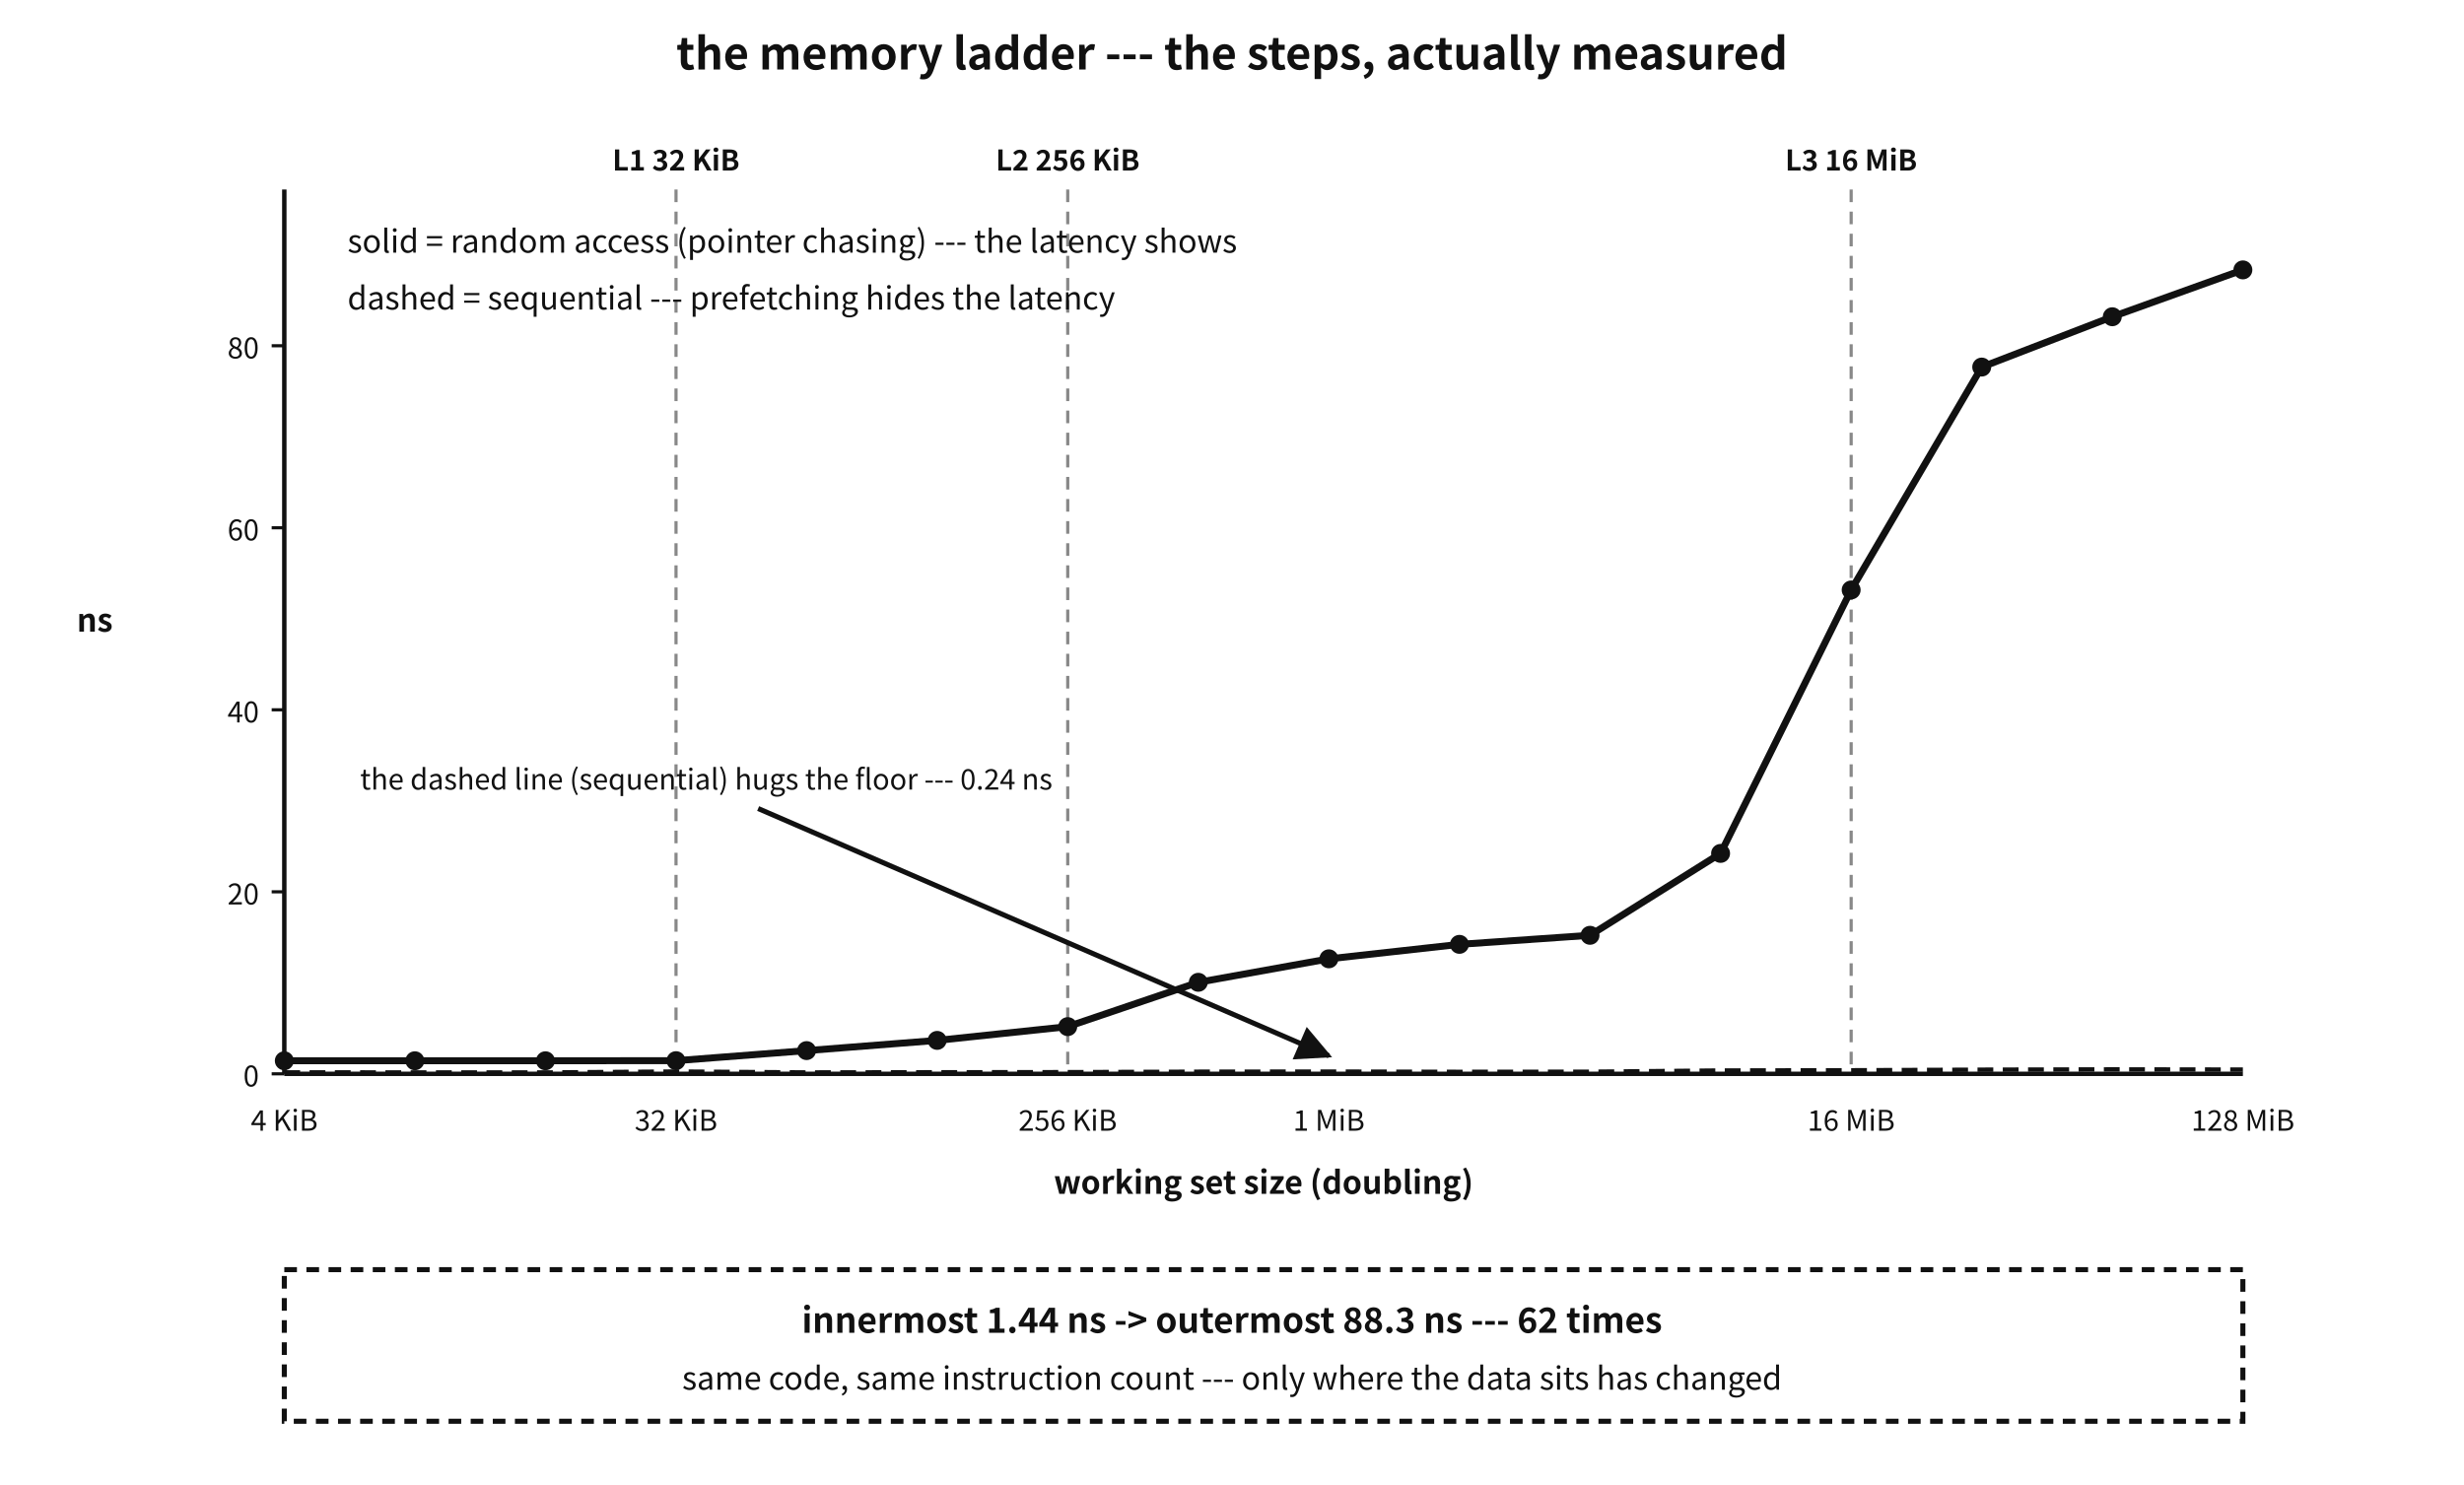
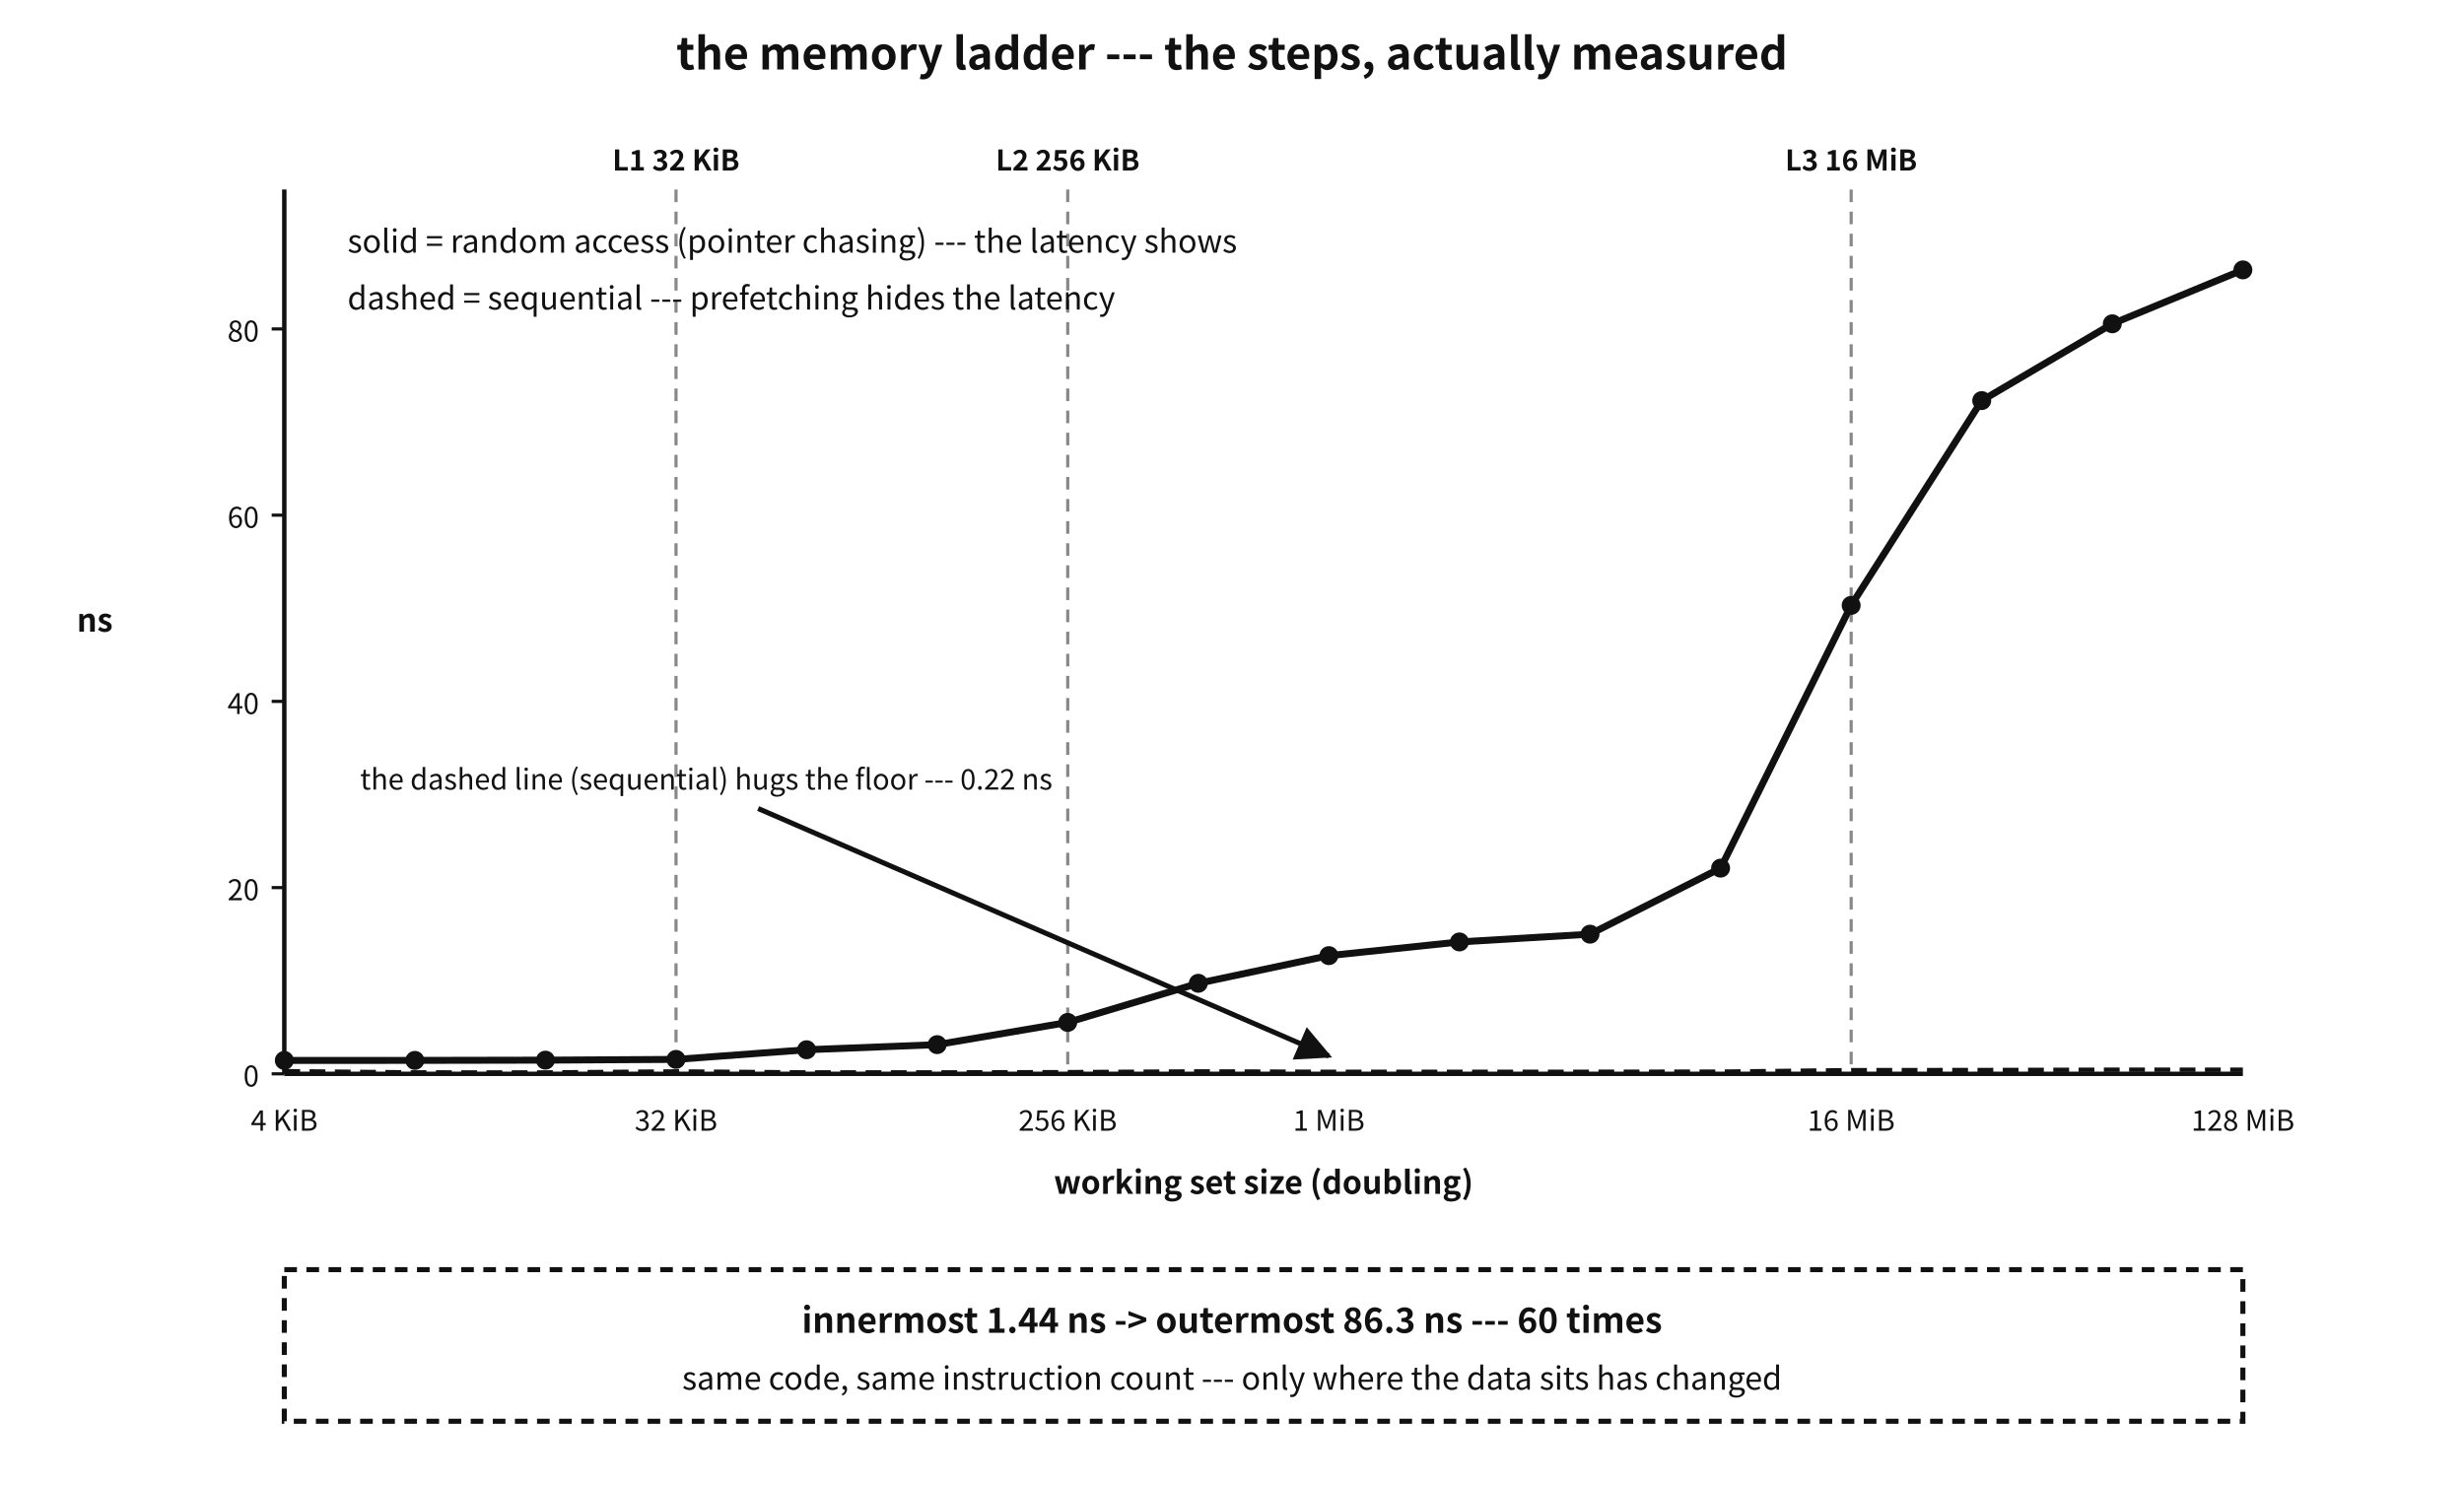
<svg xmlns="http://www.w3.org/2000/svg" viewBox="0 0 780 470" width="780" height="470" font-family="Noto Sans CJK KR, Noto Sans, sans-serif">
  <rect width="780" height="470" fill="none" />
  <defs>
    <marker id="a" viewBox="0 0 10 10" refX="9" refY="5" markerWidth="7" markerHeight="7" orient="auto-start-reverse">
      <path d="M0,0 L10,5 L0,10 z" fill="#111" />
    </marker>
    <pattern id="hatch" width="6" height="6" patternUnits="userSpaceOnUse" patternTransform="rotate(45)">
      <line x1="0" y1="0" x2="0" y2="6" stroke="#111" stroke-width="1" opacity="0.35" />
    </pattern>
  </defs>
  <text x="390.0" y="22" font-size="14" font-weight="bold" text-anchor="middle" fill="#111">the memory ladder --- the steps, actually measured</text>
  <line x1="90" y1="340" x2="710" y2="340" stroke="#111" stroke-width="1.4" />
  <line x1="90" y1="60" x2="90" y2="340" stroke="#111" stroke-width="1.4" />
  <line x1="86" y1="340.0" x2="90" y2="340.0" stroke="#111" stroke-width="1" />
  <text x="82" y="344.0" font-size="9" font-weight="normal" text-anchor="end" fill="#111">0</text>
-   <line x1="86" y1="282.369" x2="90" y2="282.369" stroke="#111" stroke-width="1" />
-   <text x="82" y="286.369" font-size="9" font-weight="normal" text-anchor="end" fill="#111">20</text>
-   <line x1="86" y1="224.738" x2="90" y2="224.738" stroke="#111" stroke-width="1" />
-   <text x="82" y="228.738" font-size="9" font-weight="normal" text-anchor="end" fill="#111">40</text>
-   <line x1="86" y1="167.106" x2="90" y2="167.106" stroke="#111" stroke-width="1" />
-   <text x="82" y="171.106" font-size="9" font-weight="normal" text-anchor="end" fill="#111">60</text>
-   <line x1="86" y1="109.475" x2="90" y2="109.475" stroke="#111" stroke-width="1" />
-   <text x="82" y="113.475" font-size="9" font-weight="normal" text-anchor="end" fill="#111">80</text>
+   <line x1="86" y1="281.037" x2="90" y2="281.037" stroke="#111" stroke-width="1" />
+   <text x="82" y="285.037" font-size="9" font-weight="normal" text-anchor="end" fill="#111">20</text>
+   <line x1="86" y1="222.074" x2="90" y2="222.074" stroke="#111" stroke-width="1" />
+   <text x="82" y="226.074" font-size="9" font-weight="normal" text-anchor="end" fill="#111">40</text>
+   <line x1="86" y1="163.112" x2="90" y2="163.112" stroke="#111" stroke-width="1" />
+   <text x="82" y="167.112" font-size="9" font-weight="normal" text-anchor="end" fill="#111">60</text>
+   <line x1="86" y1="104.149" x2="90" y2="104.149" stroke="#111" stroke-width="1" />
+   <text x="82" y="108.149" font-size="9" font-weight="normal" text-anchor="end" fill="#111">80</text>
  <text x="30" y="200.0" font-size="10" font-weight="bold" text-anchor="middle" fill="#111">ns</text>
  <text x="400.0" y="378" font-size="10" font-weight="bold" text-anchor="middle" fill="#111">working set size (doubling)</text>
  <line x1="214.0" y1="60" x2="214.0" y2="340" stroke="#888" stroke-width="1" stroke-dasharray="4 3" />
  <text x="214.0" y="54" font-size="9" font-weight="bold" text-anchor="middle" fill="#111">L1 32 KiB</text>
  <line x1="338.0" y1="60" x2="338.0" y2="340" stroke="#888" stroke-width="1" stroke-dasharray="4 3" />
  <text x="338.0" y="54" font-size="9" font-weight="bold" text-anchor="middle" fill="#111">L2 256 KiB</text>
  <line x1="586.0" y1="60" x2="586.0" y2="340" stroke="#888" stroke-width="1" stroke-dasharray="4 3" />
  <text x="586.0" y="54" font-size="9" font-weight="bold" text-anchor="middle" fill="#111">L3 16 MiB</text>
-   <polyline points="90.0,335.865 131.333,335.862 172.667,335.865 214.0,335.83 255.333,332.643 296.667,329.41 338.0,325.053 379.333,311.02 420.667,303.583 462.0,299.004 503.333,296.137 544.667,270.206 586.0,186.793 627.333,116.221 668.667,100.289 710.0,85.455" fill="none" stroke="#111" stroke-width="2.2" />
-   <circle cx="90.0" cy="335.865" r="3" fill="#111" />
-   <circle cx="131.333" cy="335.862" r="3" fill="#111" />
-   <circle cx="172.667" cy="335.865" r="3" fill="#111" />
-   <circle cx="214.0" cy="335.83" r="3" fill="#111" />
-   <circle cx="255.333" cy="332.643" r="3" fill="#111" />
-   <circle cx="296.667" cy="329.41" r="3" fill="#111" />
-   <circle cx="338.0" cy="325.053" r="3" fill="#111" />
-   <circle cx="379.333" cy="311.02" r="3" fill="#111" />
-   <circle cx="420.667" cy="303.583" r="3" fill="#111" />
-   <circle cx="462.0" cy="299.004" r="3" fill="#111" />
-   <circle cx="503.333" cy="296.137" r="3" fill="#111" />
-   <circle cx="544.667" cy="270.206" r="3" fill="#111" />
-   <circle cx="586.0" cy="186.793" r="3" fill="#111" />
-   <circle cx="627.333" cy="116.221" r="3" fill="#111" />
-   <circle cx="668.667" cy="100.289" r="3" fill="#111" />
+   <polyline points="90.0,335.755 131.333,335.743 172.667,335.666 214.0,335.43 255.333,332.373 296.667,330.755 338.0,323.72 379.333,311.332 420.667,302.573 462.0,298.237 503.333,295.781 544.667,274.873 586.0,191.673 627.333,126.838 668.667,102.524 710.0,85.455" fill="none" stroke="#111" stroke-width="2.2" />
+   <circle cx="90.0" cy="335.755" r="3" fill="#111" />
+   <circle cx="131.333" cy="335.743" r="3" fill="#111" />
+   <circle cx="172.667" cy="335.666" r="3" fill="#111" />
+   <circle cx="214.0" cy="335.43" r="3" fill="#111" />
+   <circle cx="255.333" cy="332.373" r="3" fill="#111" />
+   <circle cx="296.667" cy="330.755" r="3" fill="#111" />
+   <circle cx="338.0" cy="323.72" r="3" fill="#111" />
+   <circle cx="379.333" cy="311.332" r="3" fill="#111" />
+   <circle cx="420.667" cy="302.573" r="3" fill="#111" />
+   <circle cx="462.0" cy="298.237" r="3" fill="#111" />
+   <circle cx="503.333" cy="295.781" r="3" fill="#111" />
+   <circle cx="544.667" cy="274.873" r="3" fill="#111" />
+   <circle cx="586.0" cy="191.673" r="3" fill="#111" />
+   <circle cx="627.333" cy="126.838" r="3" fill="#111" />
+   <circle cx="668.667" cy="102.524" r="3" fill="#111" />
  <circle cx="710.0" cy="85.455" r="3" fill="#111" />
-   <polyline points="90.0,339.55 131.333,339.571 172.667,339.579 214.0,339.274 255.333,339.568 296.667,339.516 338.0,339.476 379.333,339.334 420.667,339.294 462.0,339.378 503.333,339.343 544.667,338.954 586.0,338.882 627.333,338.692 668.667,338.602 710.0,338.663" fill="none" stroke="#111" stroke-width="1.4" stroke-dasharray="5 3" />
-   <text x="114" y="250.0" font-size="9" font-weight="normal" text-anchor="start" fill="#111">the dashed line (sequential) hugs the floor --- 0.24 ns</text>
-   <line x1="240" y1="256.0" x2="420.667" y2="334.294" stroke="#111" stroke-width="1.6" marker-end="url(#a)" />
+   <polyline points="90.0,339.157 131.333,339.561 172.667,339.57 214.0,339.239 255.333,339.561 296.667,339.561 338.0,339.475 379.333,339.236 420.667,339.363 462.0,339.363 503.333,339.357 544.667,339.313 586.0,338.841 627.333,338.8 668.667,338.7 710.0,338.706" fill="none" stroke="#111" stroke-width="1.4" stroke-dasharray="5 3" />
+   <text x="114" y="250.0" font-size="9" font-weight="normal" text-anchor="start" fill="#111">the dashed line (sequential) hugs the floor --- 0.22 ns</text>
+   <line x1="240" y1="256.0" x2="420.667" y2="334.363" stroke="#111" stroke-width="1.6" marker-end="url(#a)" />
  <text x="90.0" y="358" font-size="9" font-weight="normal" text-anchor="middle" fill="#111">4 KiB</text>
  <text x="214.0" y="358" font-size="9" font-weight="normal" text-anchor="middle" fill="#111">32 KiB</text>
  <text x="338.0" y="358" font-size="9" font-weight="normal" text-anchor="middle" fill="#111">256 KiB</text>
  <text x="420.667" y="358" font-size="9" font-weight="normal" text-anchor="middle" fill="#111">1 MiB</text>
  <text x="586.0" y="358" font-size="9" font-weight="normal" text-anchor="middle" fill="#111">16 MiB</text>
  <text x="710.0" y="358" font-size="9" font-weight="normal" text-anchor="middle" fill="#111">128 MiB</text>
  <text x="110" y="80" font-size="10" font-weight="normal" text-anchor="start" fill="#111">solid = random access (pointer chasing) --- the latency shows</text>
  <text x="110" y="98" font-size="10" font-weight="normal" text-anchor="start" fill="#111">dashed = sequential --- prefetching hides the latency</text>
  <rect x="90" y="402" width="620" height="48" fill="none" stroke="#111" stroke-width="1.6" stroke-dasharray="4 3" />
-   <text x="390.0" y="422" font-size="11" font-weight="bold" text-anchor="middle" fill="#111">innermost 1.44 ns -&gt; outermost 88.3 ns --- 62 times</text>
+   <text x="390.0" y="422" font-size="11" font-weight="bold" text-anchor="middle" fill="#111">innermost 1.44 ns -&gt; outermost 86.3 ns --- 60 times</text>
  <text x="390.0" y="440" font-size="10" font-weight="normal" text-anchor="middle" fill="#111">same code, same instruction count --- only where the data sits has changed</text>
</svg>
